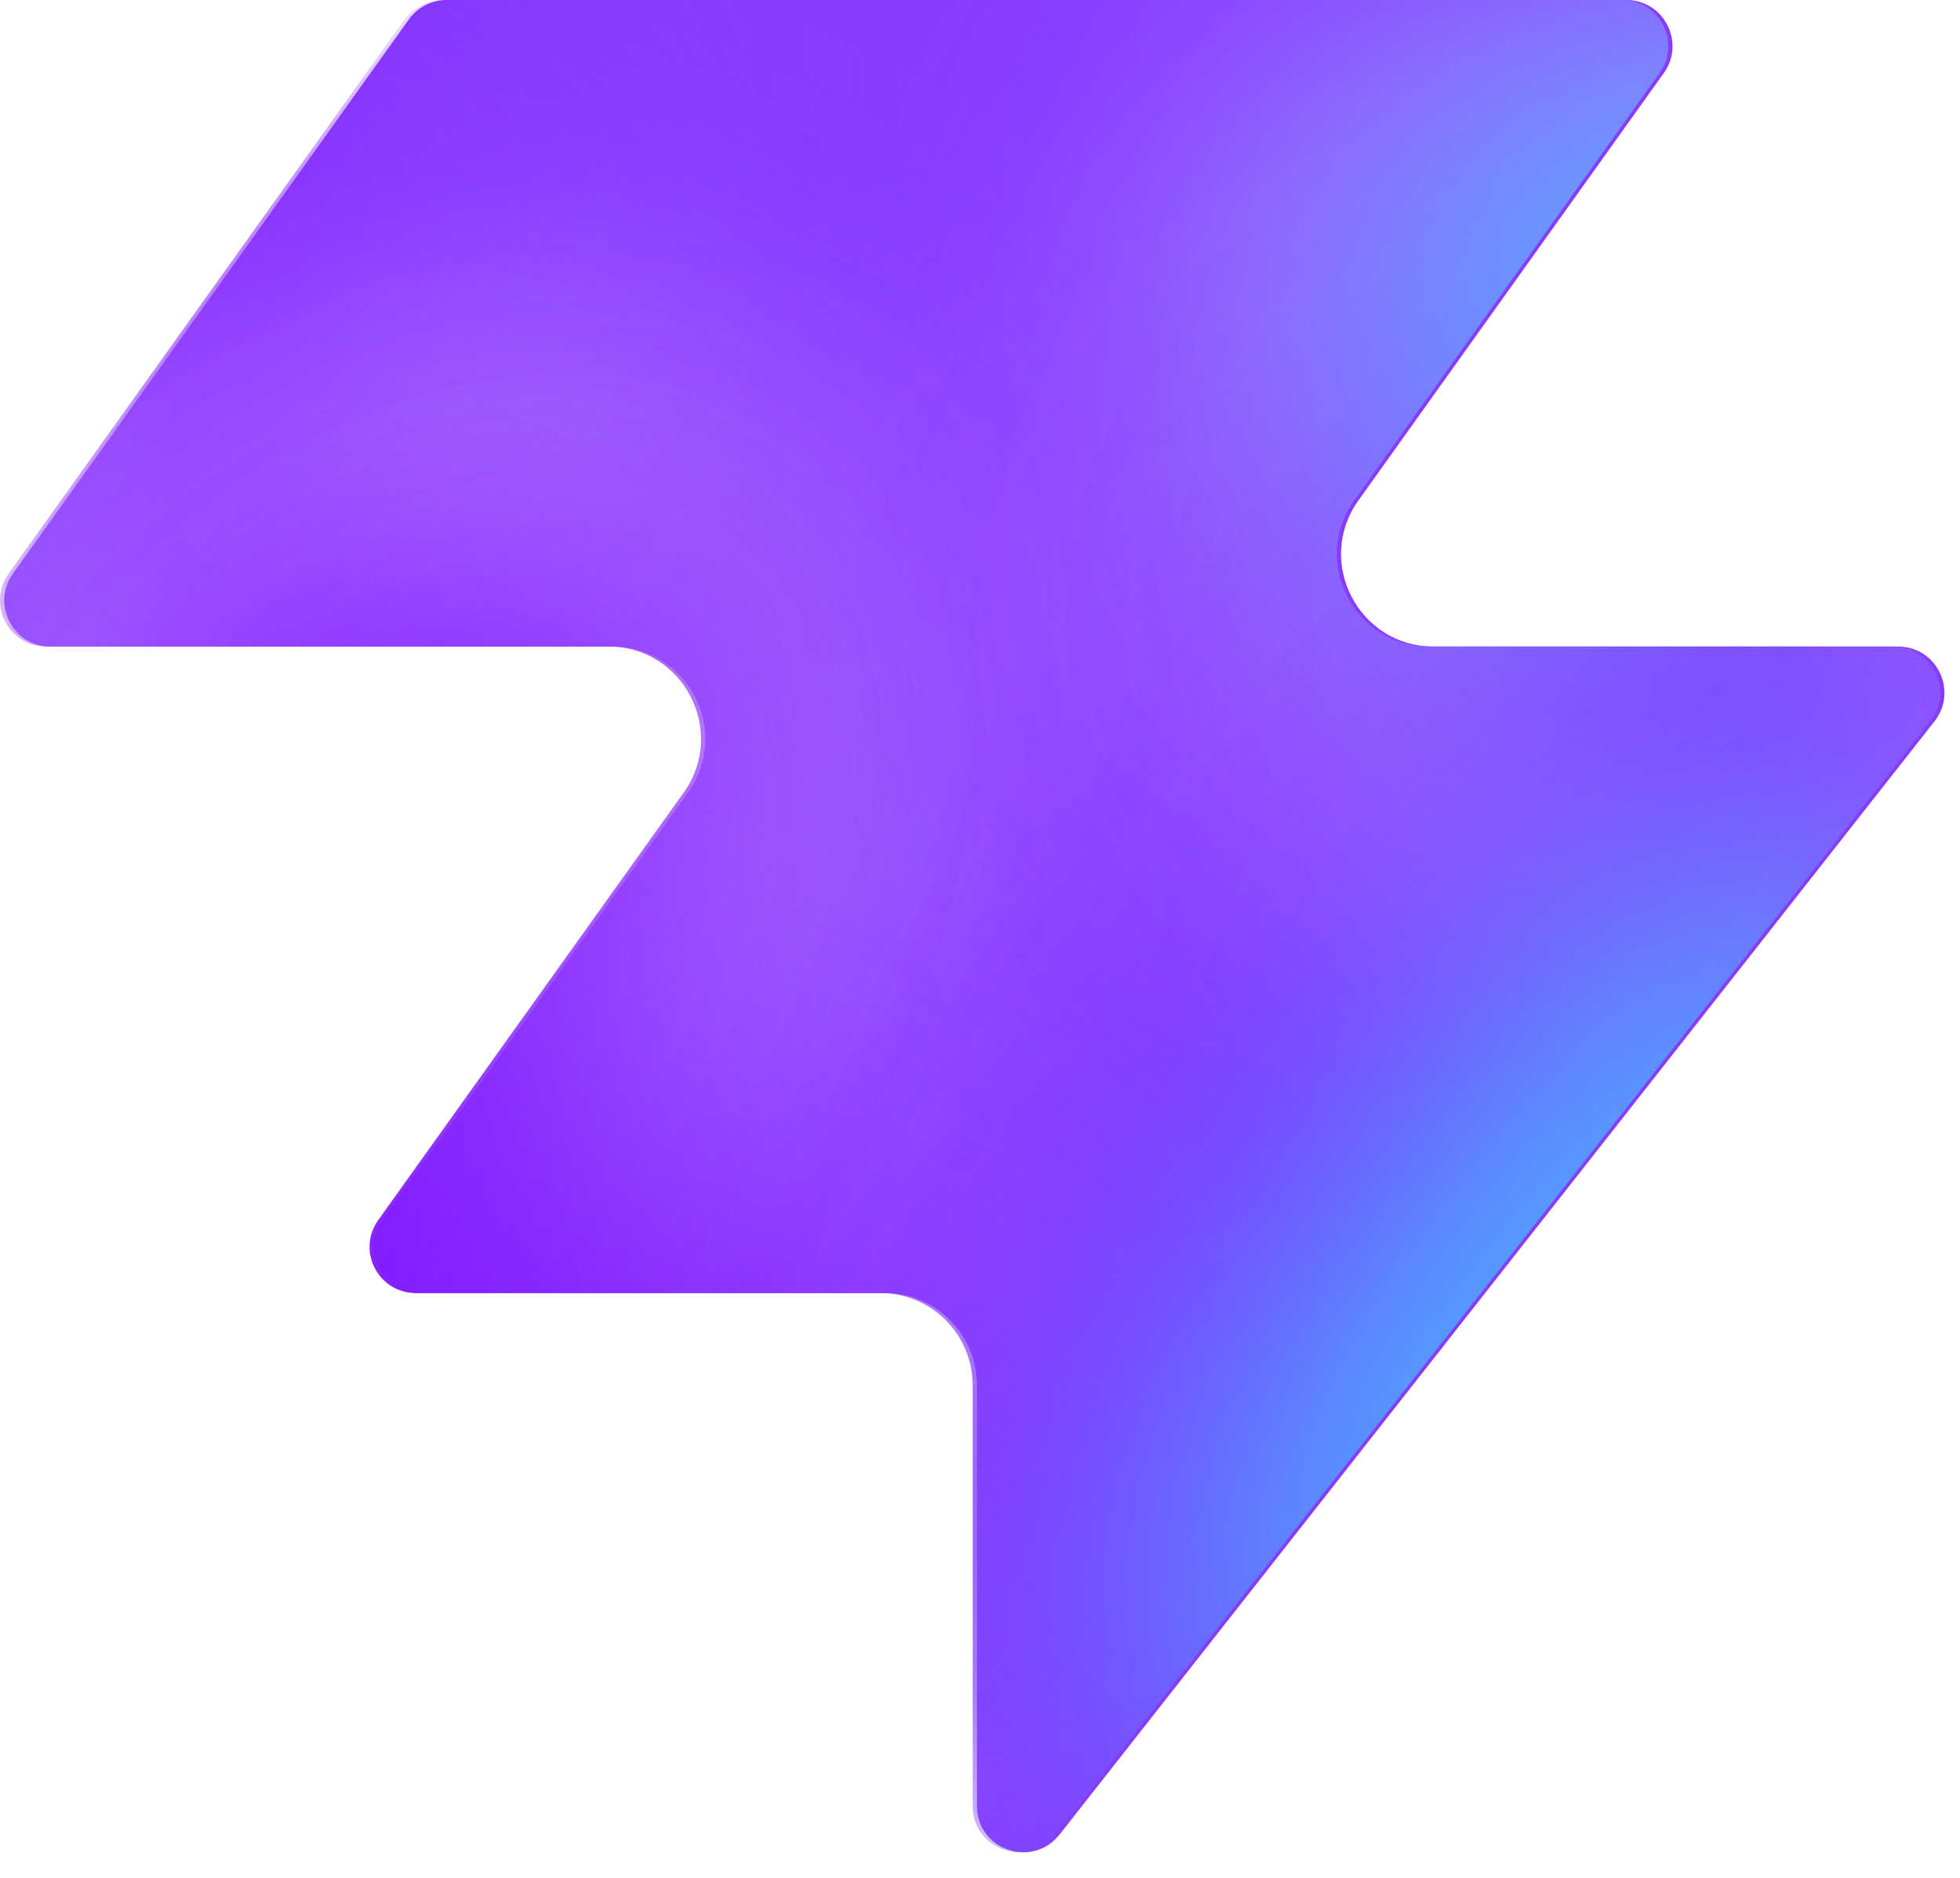
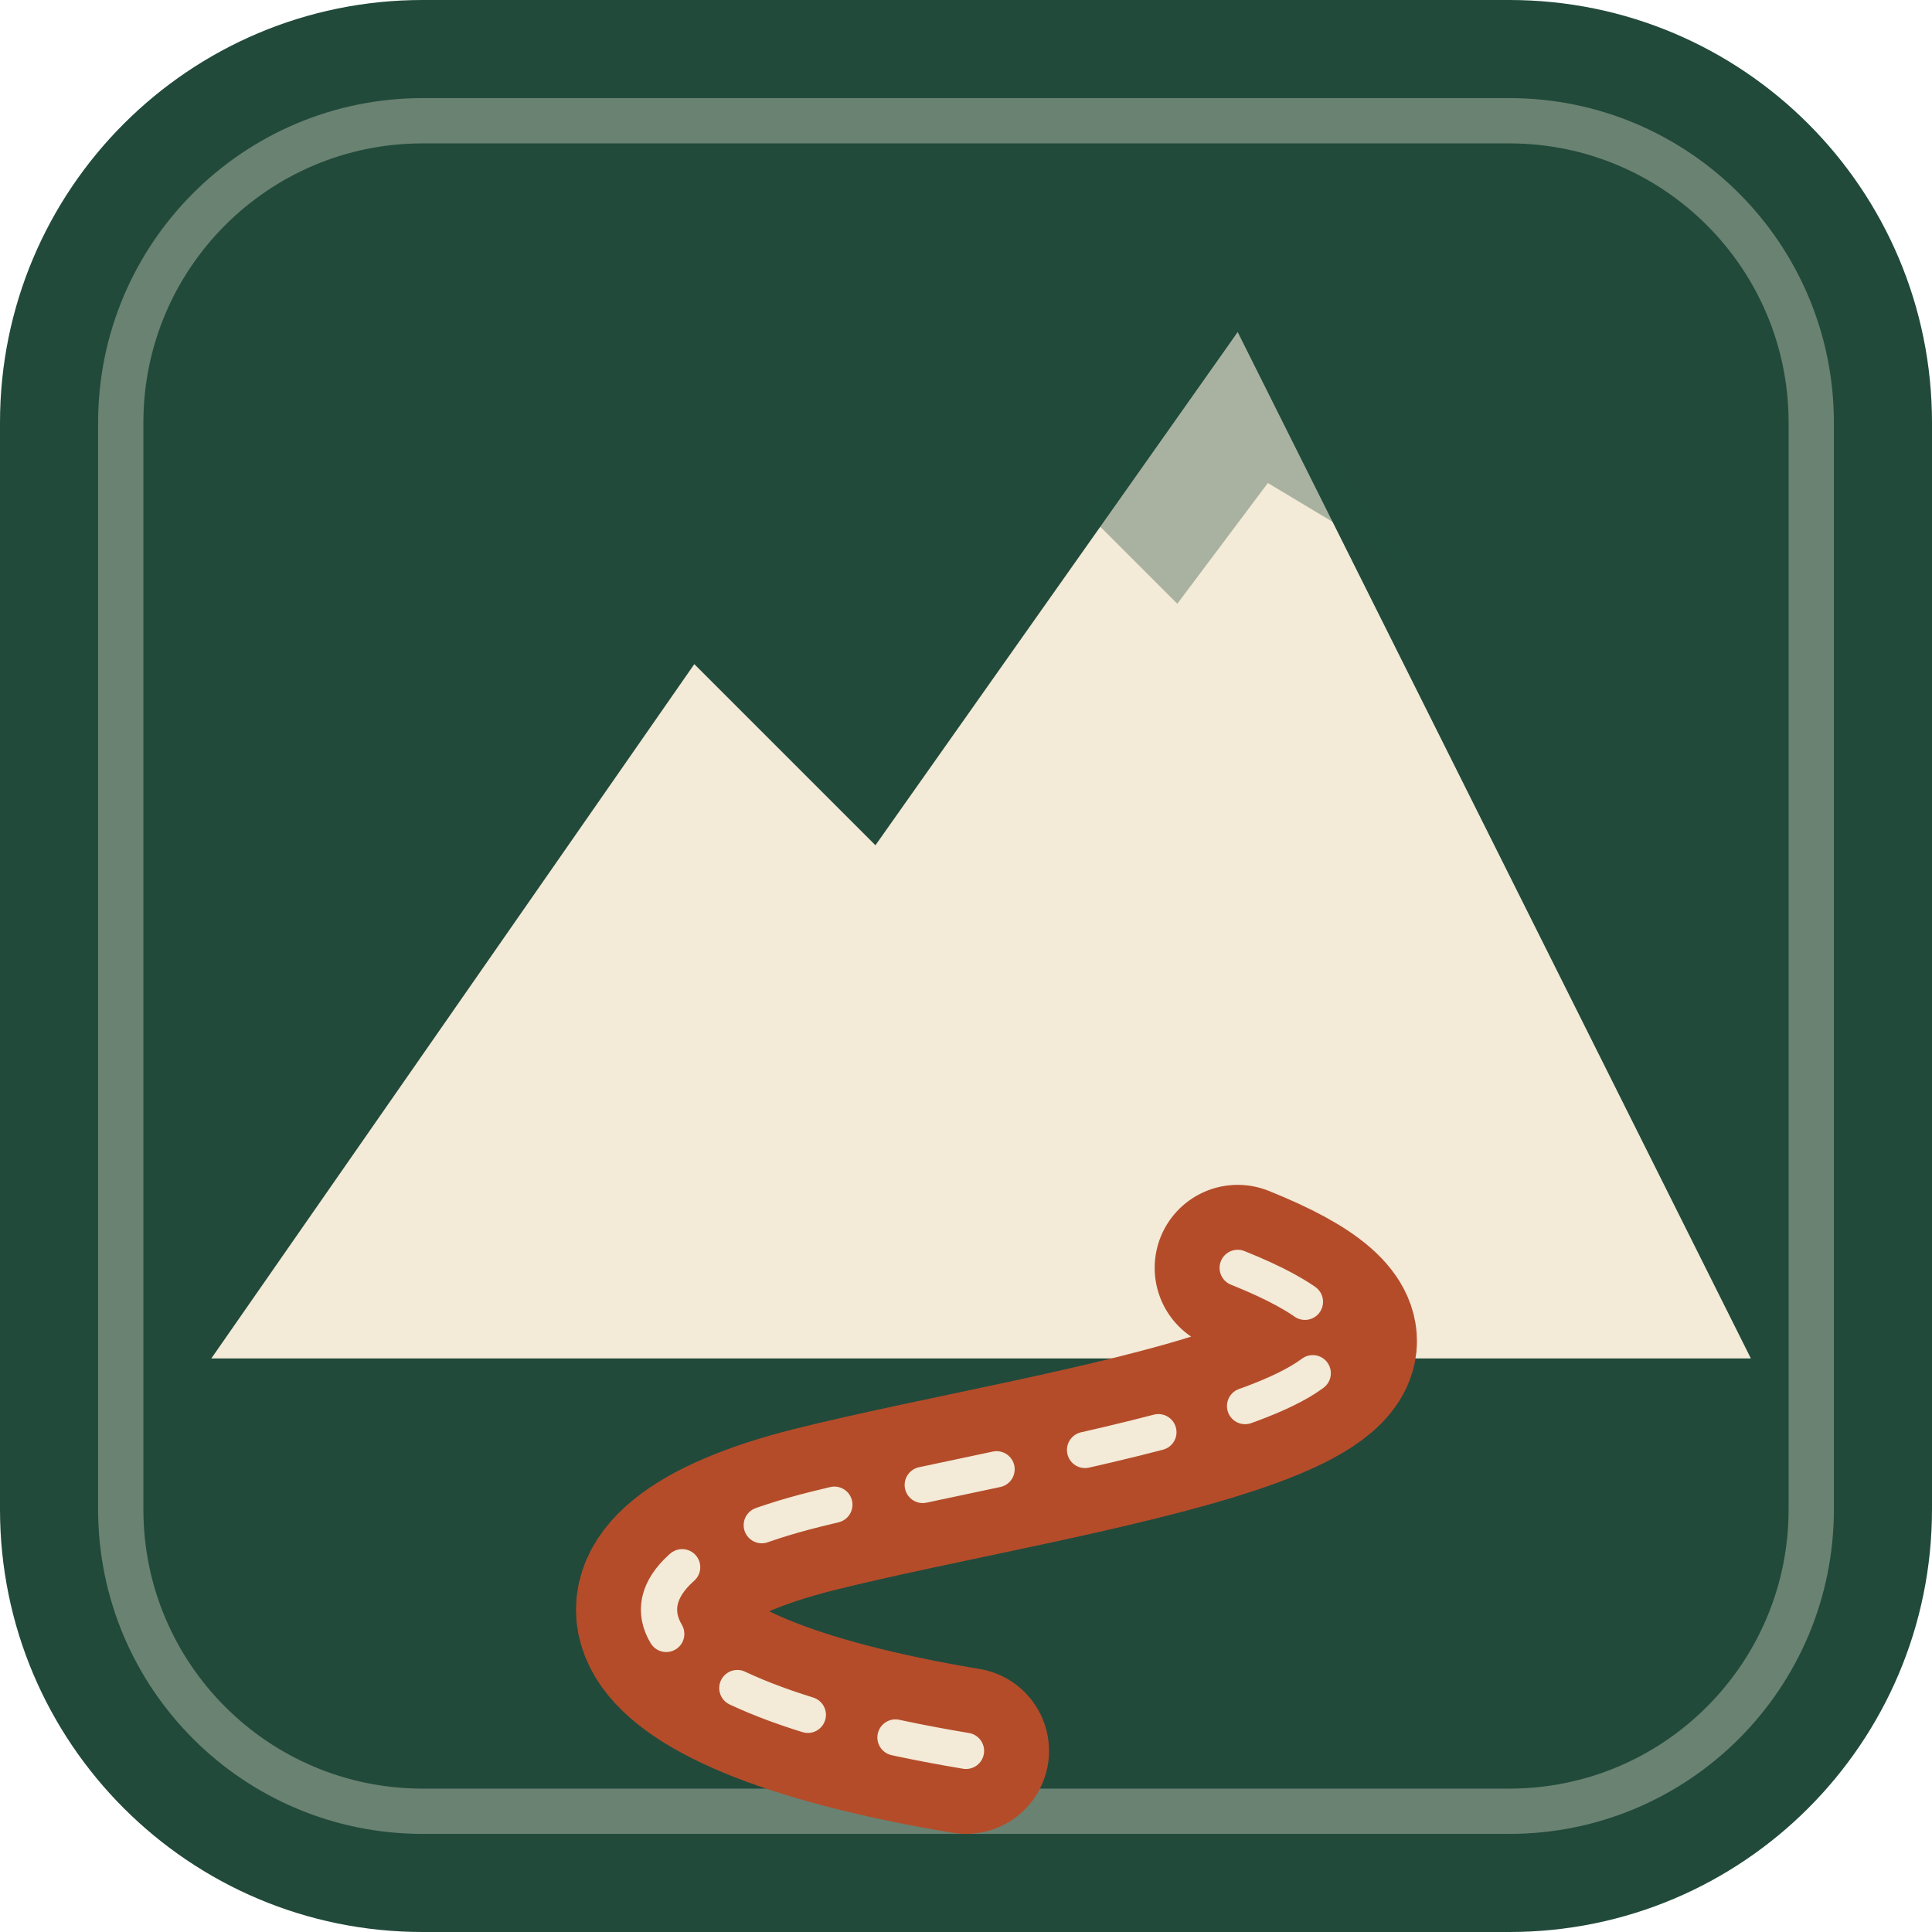
- <svg xmlns="http://www.w3.org/2000/svg" width="48" height="46" fill="none" viewBox="0 0 48 46">
-   <path fill="#863bff" d="M25.946 44.938c-.664.845-2.021.375-2.021-.698V33.937a2.26 2.26 0 0 0-2.262-2.262H10.287c-.92 0-1.456-1.04-.92-1.788l7.48-10.471c1.07-1.497 0-3.578-1.842-3.578H1.237c-.92 0-1.456-1.04-.92-1.788L10.013.474c.214-.297.556-.474.92-.474h28.894c.92 0 1.456 1.04.92 1.788l-7.48 10.471c-1.07 1.498 0 3.579 1.842 3.579h11.377c.943 0 1.473 1.088.89 1.83L25.947 44.94z" style="fill:#863bff;fill:color(display-p3 .525 .23 1);fill-opacity:1" />
-   <mask id="a" width="48" height="46" x="0" y="0" maskUnits="userSpaceOnUse" style="mask-type:alpha">
-     <path fill="#000" d="M25.842 44.938c-.664.844-2.021.375-2.021-.698V33.937a2.26 2.26 0 0 0-2.262-2.262H10.183c-.92 0-1.456-1.04-.92-1.788l7.48-10.471c1.07-1.498 0-3.579-1.842-3.579H1.133c-.92 0-1.456-1.04-.92-1.787L9.91.473c.214-.297.556-.474.92-.474h28.894c.92 0 1.456 1.04.92 1.788l-7.48 10.471c-1.07 1.498 0 3.578 1.842 3.578h11.377c.943 0 1.473 1.088.89 1.832L25.843 44.94z" style="fill:#000;fill-opacity:1" />
-   </mask>
-   <g mask="url(#a)">
-     <g filter="url(#b)">
-       <ellipse cx="5.508" cy="14.704" fill="#ede6ff" rx="5.508" ry="14.704" style="fill:#ede6ff;fill:color(display-p3 .927 .903 1);fill-opacity:1" transform="matrix(.00324 1 1 -.00324 -4.47 31.516)" />
-     </g>
-     <g filter="url(#c)">
-       <ellipse cx="10.399" cy="29.851" fill="#ede6ff" rx="10.399" ry="29.851" style="fill:#ede6ff;fill:color(display-p3 .927 .903 1);fill-opacity:1" transform="matrix(.00324 1 1 -.00324 -39.328 7.883)" />
-     </g>
-     <g filter="url(#d)">
-       <ellipse cx="5.508" cy="30.487" fill="#7e14ff" rx="5.508" ry="30.487" style="fill:#7e14ff;fill:color(display-p3 .492 .077 1);fill-opacity:1" transform="rotate(89.814 -25.913 -14.639)scale(1 -1)" />
-     </g>
-     <g filter="url(#e)">
-       <ellipse cx="5.508" cy="30.599" fill="#7e14ff" rx="5.508" ry="30.599" style="fill:#7e14ff;fill:color(display-p3 .492 .077 1);fill-opacity:1" transform="rotate(89.814 -32.644 -3.334)scale(1 -1)" />
-     </g>
-     <g filter="url(#f)">
-       <ellipse cx="5.508" cy="30.599" fill="#7e14ff" rx="5.508" ry="30.599" style="fill:#7e14ff;fill:color(display-p3 .492 .077 1);fill-opacity:1" transform="matrix(.00324 1 1 -.00324 -34.34 30.47)" />
-     </g>
-     <g filter="url(#g)">
-       <ellipse cx="14.072" cy="22.078" fill="#ede6ff" rx="14.072" ry="22.078" style="fill:#ede6ff;fill:color(display-p3 .927 .903 1);fill-opacity:1" transform="rotate(93.35 24.506 48.493)scale(-1 1)" />
-     </g>
-     <g filter="url(#h)">
-       <ellipse cx="3.47" cy="21.501" fill="#7e14ff" rx="3.47" ry="21.501" style="fill:#7e14ff;fill:color(display-p3 .492 .077 1);fill-opacity:1" transform="rotate(89.009 28.708 47.59)scale(-1 1)" />
-     </g>
-     <g filter="url(#i)">
-       <ellipse cx="3.47" cy="21.501" fill="#7e14ff" rx="3.47" ry="21.501" style="fill:#7e14ff;fill:color(display-p3 .492 .077 1);fill-opacity:1" transform="rotate(89.009 28.708 47.59)scale(-1 1)" />
-     </g>
-     <g filter="url(#j)">
-       <ellipse cx=".387" cy="8.972" fill="#7e14ff" rx="4.407" ry="29.108" style="fill:#7e14ff;fill:color(display-p3 .492 .077 1);fill-opacity:1" transform="rotate(39.51 .387 8.972)" />
-     </g>
-     <g filter="url(#k)">
-       <ellipse cx="47.523" cy="-6.092" fill="#7e14ff" rx="4.407" ry="29.108" style="fill:#7e14ff;fill:color(display-p3 .492 .077 1);fill-opacity:1" transform="rotate(37.892 47.523 -6.092)" />
-     </g>
-     <g filter="url(#l)">
-       <ellipse cx="41.412" cy="6.333" fill="#47bfff" rx="5.971" ry="9.665" style="fill:#47bfff;fill:color(display-p3 .28 .748 1);fill-opacity:1" transform="rotate(37.892 41.412 6.333)" />
-     </g>
-     <g filter="url(#m)">
-       <ellipse cx="-1.879" cy="38.332" fill="#7e14ff" rx="4.407" ry="29.108" style="fill:#7e14ff;fill:color(display-p3 .492 .077 1);fill-opacity:1" transform="rotate(37.892 -1.88 38.332)" />
-     </g>
-     <g filter="url(#n)">
-       <ellipse cx="-1.879" cy="38.332" fill="#7e14ff" rx="4.407" ry="29.108" style="fill:#7e14ff;fill:color(display-p3 .492 .077 1);fill-opacity:1" transform="rotate(37.892 -1.88 38.332)" />
-     </g>
-     <g filter="url(#o)">
-       <ellipse cx="35.651" cy="29.907" fill="#7e14ff" rx="4.407" ry="29.108" style="fill:#7e14ff;fill:color(display-p3 .492 .077 1);fill-opacity:1" transform="rotate(37.892 35.651 29.907)" />
-     </g>
-     <g filter="url(#p)">
-       <ellipse cx="38.418" cy="32.4" fill="#47bfff" rx="5.971" ry="15.297" style="fill:#47bfff;fill:color(display-p3 .28 .748 1);fill-opacity:1" transform="rotate(37.892 38.418 32.4)" />
-     </g>
-   </g>
-   <defs>
-     <filter id="b" width="60.045" height="41.654" x="-19.77" y="16.149" color-interpolation-filters="sRGB" filterUnits="userSpaceOnUse">
-       <feFlood flood-opacity="0" result="BackgroundImageFix" />
-       <feBlend in="SourceGraphic" in2="BackgroundImageFix" result="shape" />
-       <feGaussianBlur result="effect1_foregroundBlur_2002_17158" stdDeviation="7.659" />
-     </filter>
-     <filter id="c" width="90.34" height="51.437" x="-54.613" y="-7.533" color-interpolation-filters="sRGB" filterUnits="userSpaceOnUse">
-       <feFlood flood-opacity="0" result="BackgroundImageFix" />
-       <feBlend in="SourceGraphic" in2="BackgroundImageFix" result="shape" />
-       <feGaussianBlur result="effect1_foregroundBlur_2002_17158" stdDeviation="7.659" />
-     </filter>
-     <filter id="d" width="79.355" height="29.4" x="-49.64" y="2.03" color-interpolation-filters="sRGB" filterUnits="userSpaceOnUse">
-       <feFlood flood-opacity="0" result="BackgroundImageFix" />
-       <feBlend in="SourceGraphic" in2="BackgroundImageFix" result="shape" />
-       <feGaussianBlur result="effect1_foregroundBlur_2002_17158" stdDeviation="4.596" />
-     </filter>
-     <filter id="e" width="79.579" height="29.4" x="-45.045" y="20.029" color-interpolation-filters="sRGB" filterUnits="userSpaceOnUse">
-       <feFlood flood-opacity="0" result="BackgroundImageFix" />
-       <feBlend in="SourceGraphic" in2="BackgroundImageFix" result="shape" />
-       <feGaussianBlur result="effect1_foregroundBlur_2002_17158" stdDeviation="4.596" />
-     </filter>
-     <filter id="f" width="79.579" height="29.4" x="-43.513" y="21.178" color-interpolation-filters="sRGB" filterUnits="userSpaceOnUse">
-       <feFlood flood-opacity="0" result="BackgroundImageFix" />
-       <feBlend in="SourceGraphic" in2="BackgroundImageFix" result="shape" />
-       <feGaussianBlur result="effect1_foregroundBlur_2002_17158" stdDeviation="4.596" />
-     </filter>
-     <filter id="g" width="74.749" height="58.852" x="15.756" y="-17.901" color-interpolation-filters="sRGB" filterUnits="userSpaceOnUse">
-       <feFlood flood-opacity="0" result="BackgroundImageFix" />
-       <feBlend in="SourceGraphic" in2="BackgroundImageFix" result="shape" />
-       <feGaussianBlur result="effect1_foregroundBlur_2002_17158" stdDeviation="7.659" />
-     </filter>
-     <filter id="h" width="61.377" height="25.362" x="23.548" y="2.284" color-interpolation-filters="sRGB" filterUnits="userSpaceOnUse">
-       <feFlood flood-opacity="0" result="BackgroundImageFix" />
-       <feBlend in="SourceGraphic" in2="BackgroundImageFix" result="shape" />
-       <feGaussianBlur result="effect1_foregroundBlur_2002_17158" stdDeviation="4.596" />
-     </filter>
-     <filter id="i" width="61.377" height="25.362" x="23.548" y="2.284" color-interpolation-filters="sRGB" filterUnits="userSpaceOnUse">
-       <feFlood flood-opacity="0" result="BackgroundImageFix" />
-       <feBlend in="SourceGraphic" in2="BackgroundImageFix" result="shape" />
-       <feGaussianBlur result="effect1_foregroundBlur_2002_17158" stdDeviation="4.596" />
-     </filter>
-     <filter id="j" width="56.045" height="63.649" x="-27.636" y="-22.853" color-interpolation-filters="sRGB" filterUnits="userSpaceOnUse">
-       <feFlood flood-opacity="0" result="BackgroundImageFix" />
-       <feBlend in="SourceGraphic" in2="BackgroundImageFix" result="shape" />
-       <feGaussianBlur result="effect1_foregroundBlur_2002_17158" stdDeviation="4.596" />
-     </filter>
-     <filter id="k" width="54.814" height="64.646" x="20.116" y="-38.415" color-interpolation-filters="sRGB" filterUnits="userSpaceOnUse">
-       <feFlood flood-opacity="0" result="BackgroundImageFix" />
-       <feBlend in="SourceGraphic" in2="BackgroundImageFix" result="shape" />
-       <feGaussianBlur result="effect1_foregroundBlur_2002_17158" stdDeviation="4.596" />
-     </filter>
-     <filter id="l" width="33.541" height="35.313" x="24.641" y="-11.323" color-interpolation-filters="sRGB" filterUnits="userSpaceOnUse">
-       <feFlood flood-opacity="0" result="BackgroundImageFix" />
-       <feBlend in="SourceGraphic" in2="BackgroundImageFix" result="shape" />
-       <feGaussianBlur result="effect1_foregroundBlur_2002_17158" stdDeviation="4.596" />
-     </filter>
-     <filter id="m" width="54.814" height="64.646" x="-29.286" y="6.009" color-interpolation-filters="sRGB" filterUnits="userSpaceOnUse">
-       <feFlood flood-opacity="0" result="BackgroundImageFix" />
-       <feBlend in="SourceGraphic" in2="BackgroundImageFix" result="shape" />
-       <feGaussianBlur result="effect1_foregroundBlur_2002_17158" stdDeviation="4.596" />
-     </filter>
-     <filter id="n" width="54.814" height="64.646" x="-29.286" y="6.009" color-interpolation-filters="sRGB" filterUnits="userSpaceOnUse">
-       <feFlood flood-opacity="0" result="BackgroundImageFix" />
-       <feBlend in="SourceGraphic" in2="BackgroundImageFix" result="shape" />
-       <feGaussianBlur result="effect1_foregroundBlur_2002_17158" stdDeviation="4.596" />
-     </filter>
-     <filter id="o" width="54.814" height="64.646" x="8.244" y="-2.416" color-interpolation-filters="sRGB" filterUnits="userSpaceOnUse">
-       <feFlood flood-opacity="0" result="BackgroundImageFix" />
-       <feBlend in="SourceGraphic" in2="BackgroundImageFix" result="shape" />
-       <feGaussianBlur result="effect1_foregroundBlur_2002_17158" stdDeviation="4.596" />
-     </filter>
-     <filter id="p" width="39.409" height="43.623" x="18.713" y="10.588" color-interpolation-filters="sRGB" filterUnits="userSpaceOnUse">
-       <feFlood flood-opacity="0" result="BackgroundImageFix" />
-       <feBlend in="SourceGraphic" in2="BackgroundImageFix" result="shape" />
-       <feGaussianBlur result="effect1_foregroundBlur_2002_17158" stdDeviation="4.596" />
-     </filter>
-   </defs>
+ <svg xmlns="http://www.w3.org/2000/svg" viewBox="0 0 64 64">
+   <rect width="64" height="64" rx="14" fill="#214a3b" />
+   <rect x="4" y="4" width="56" height="56" rx="10" fill="none" stroke="#f3ead7" stroke-opacity=".35" stroke-width="1.5" />
+   <path d="M7 45 23 22l6 6L41 11l17 34Z" fill="#f3ead7" />
+   <path d="M36 17l5-6 6 8-5-3-3 4Z" fill="#214a3b" fill-opacity=".35" />
+   <path d="M41 42c10 4-6 6-14 8s-7 6 5 8" fill="none" stroke="#b44c2a" stroke-width="5.5" stroke-linecap="round" />
+   <path d="M41 42c10 4-6 6-14 8s-7 6 5 8" fill="none" stroke="#f3ead7" stroke-width="1.2" stroke-linecap="round" stroke-dasharray="2.5 3" />
</svg>
